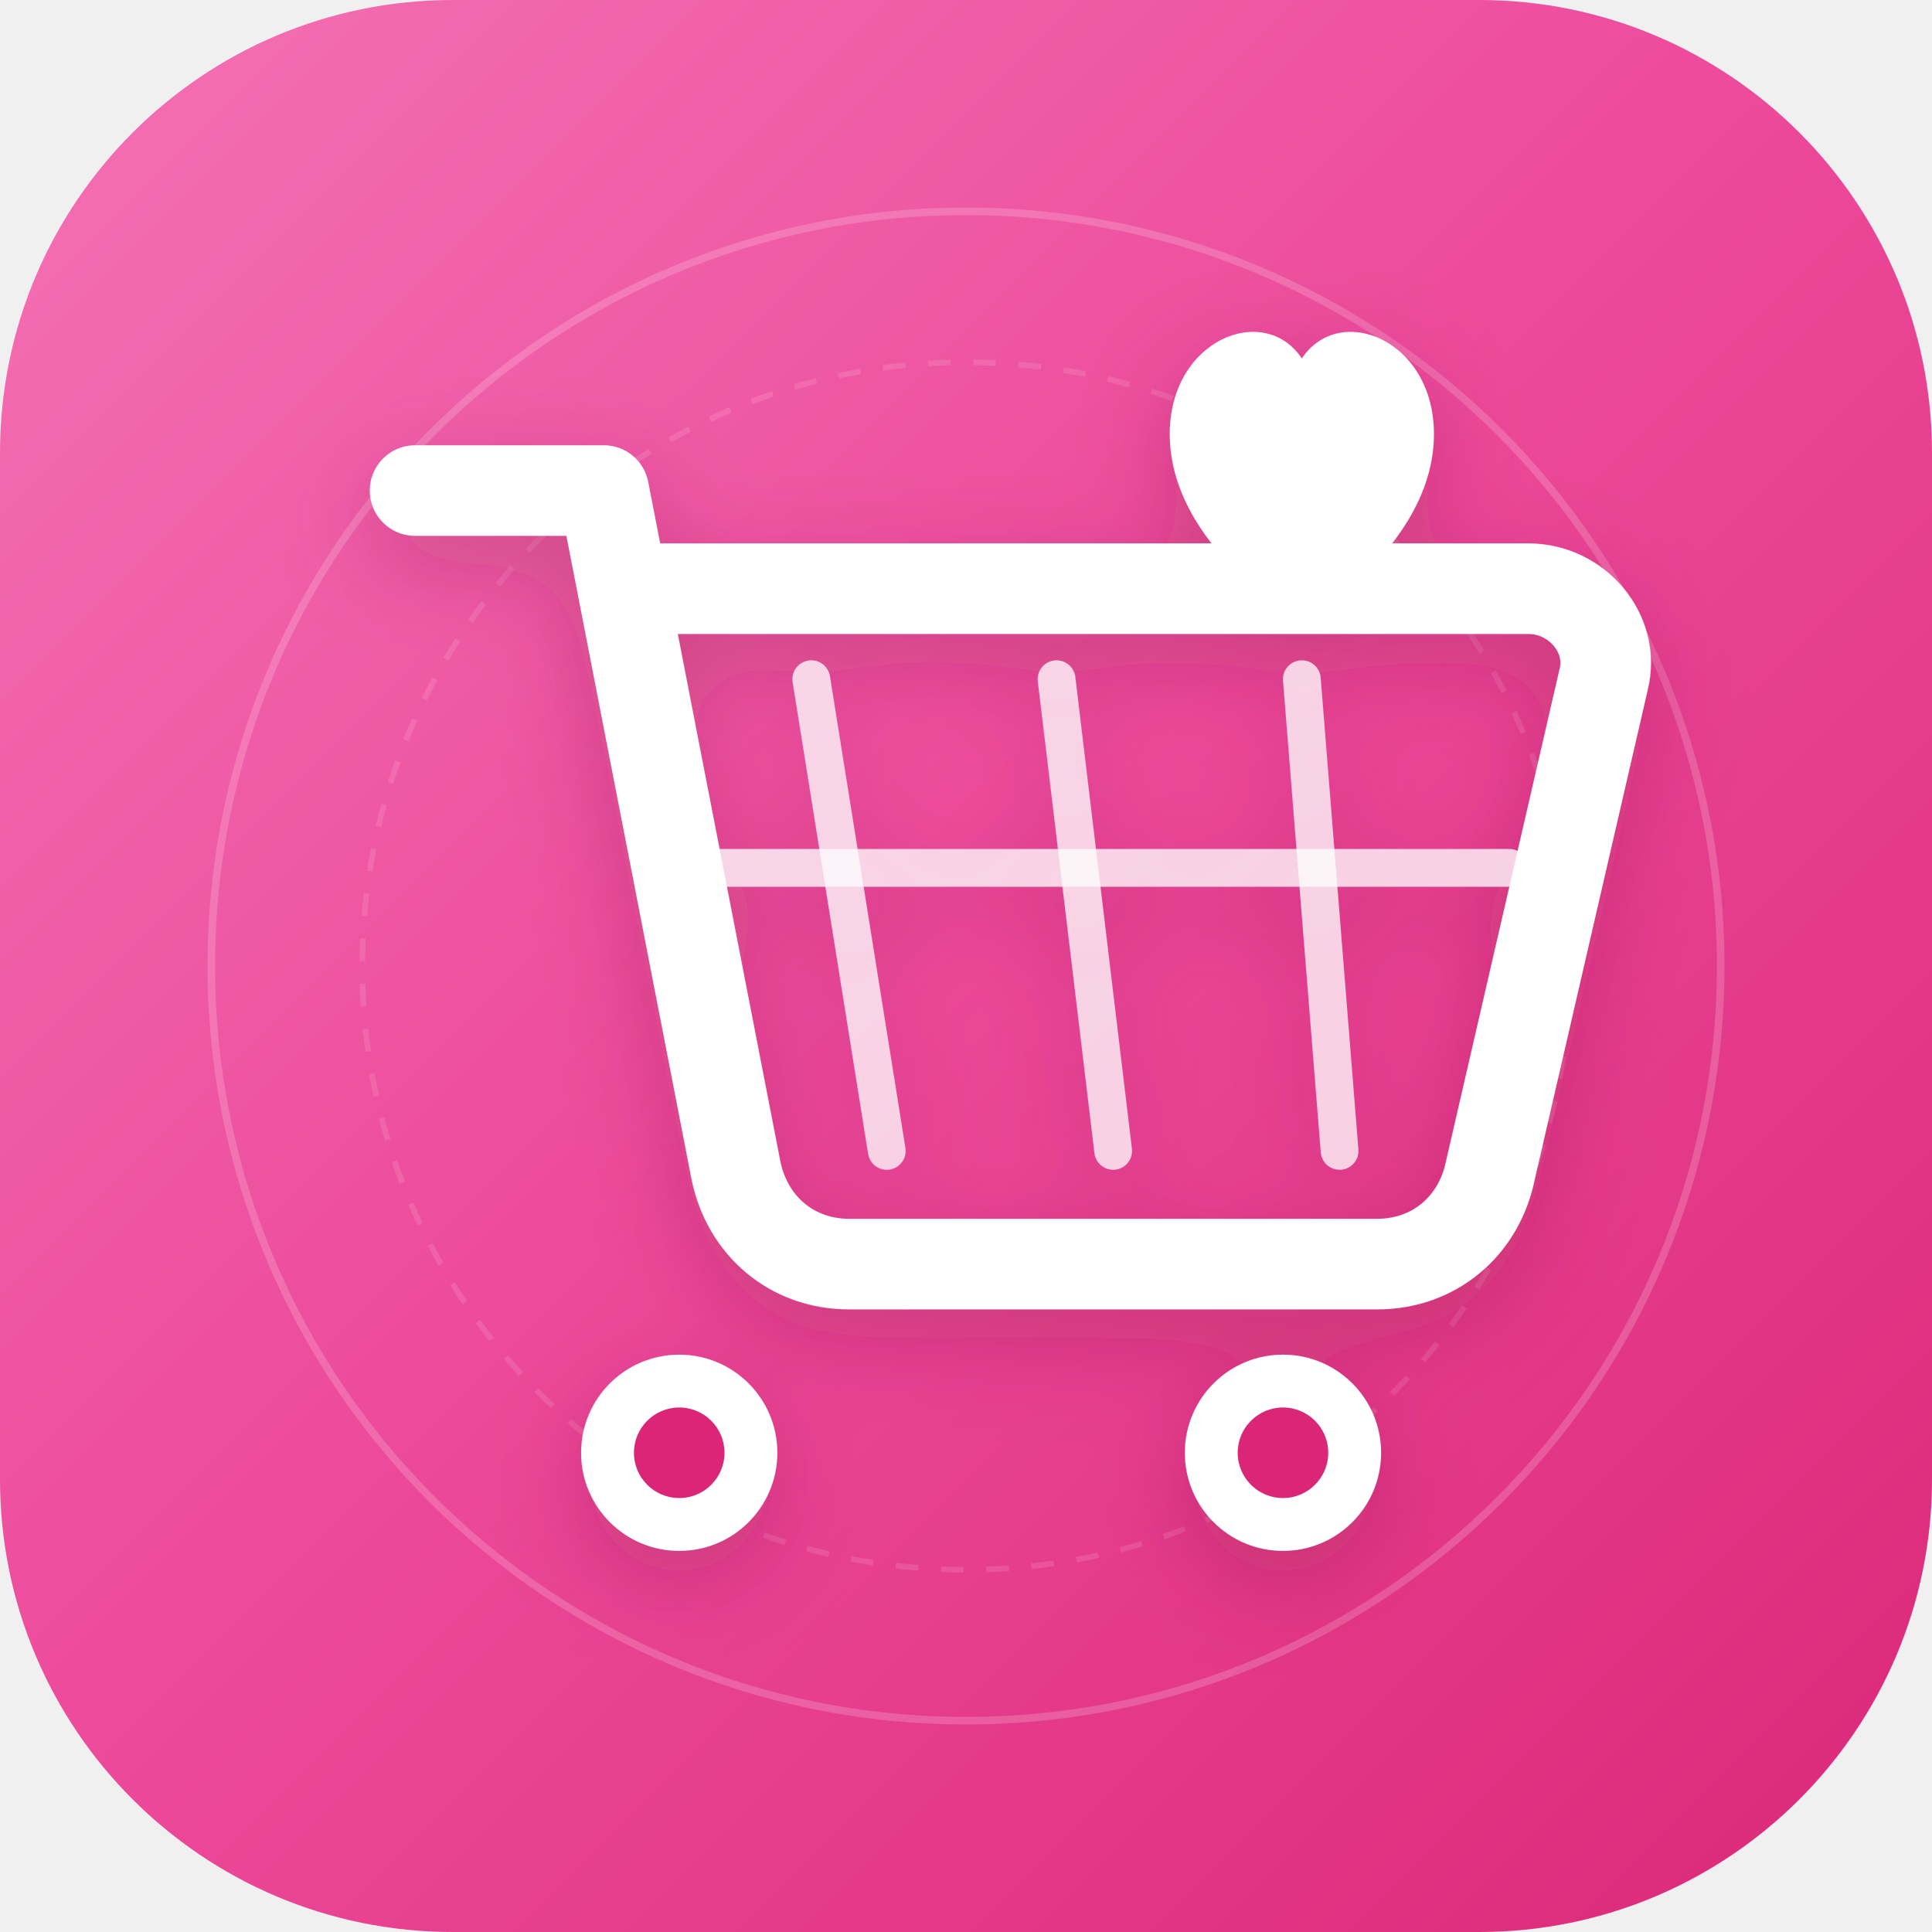
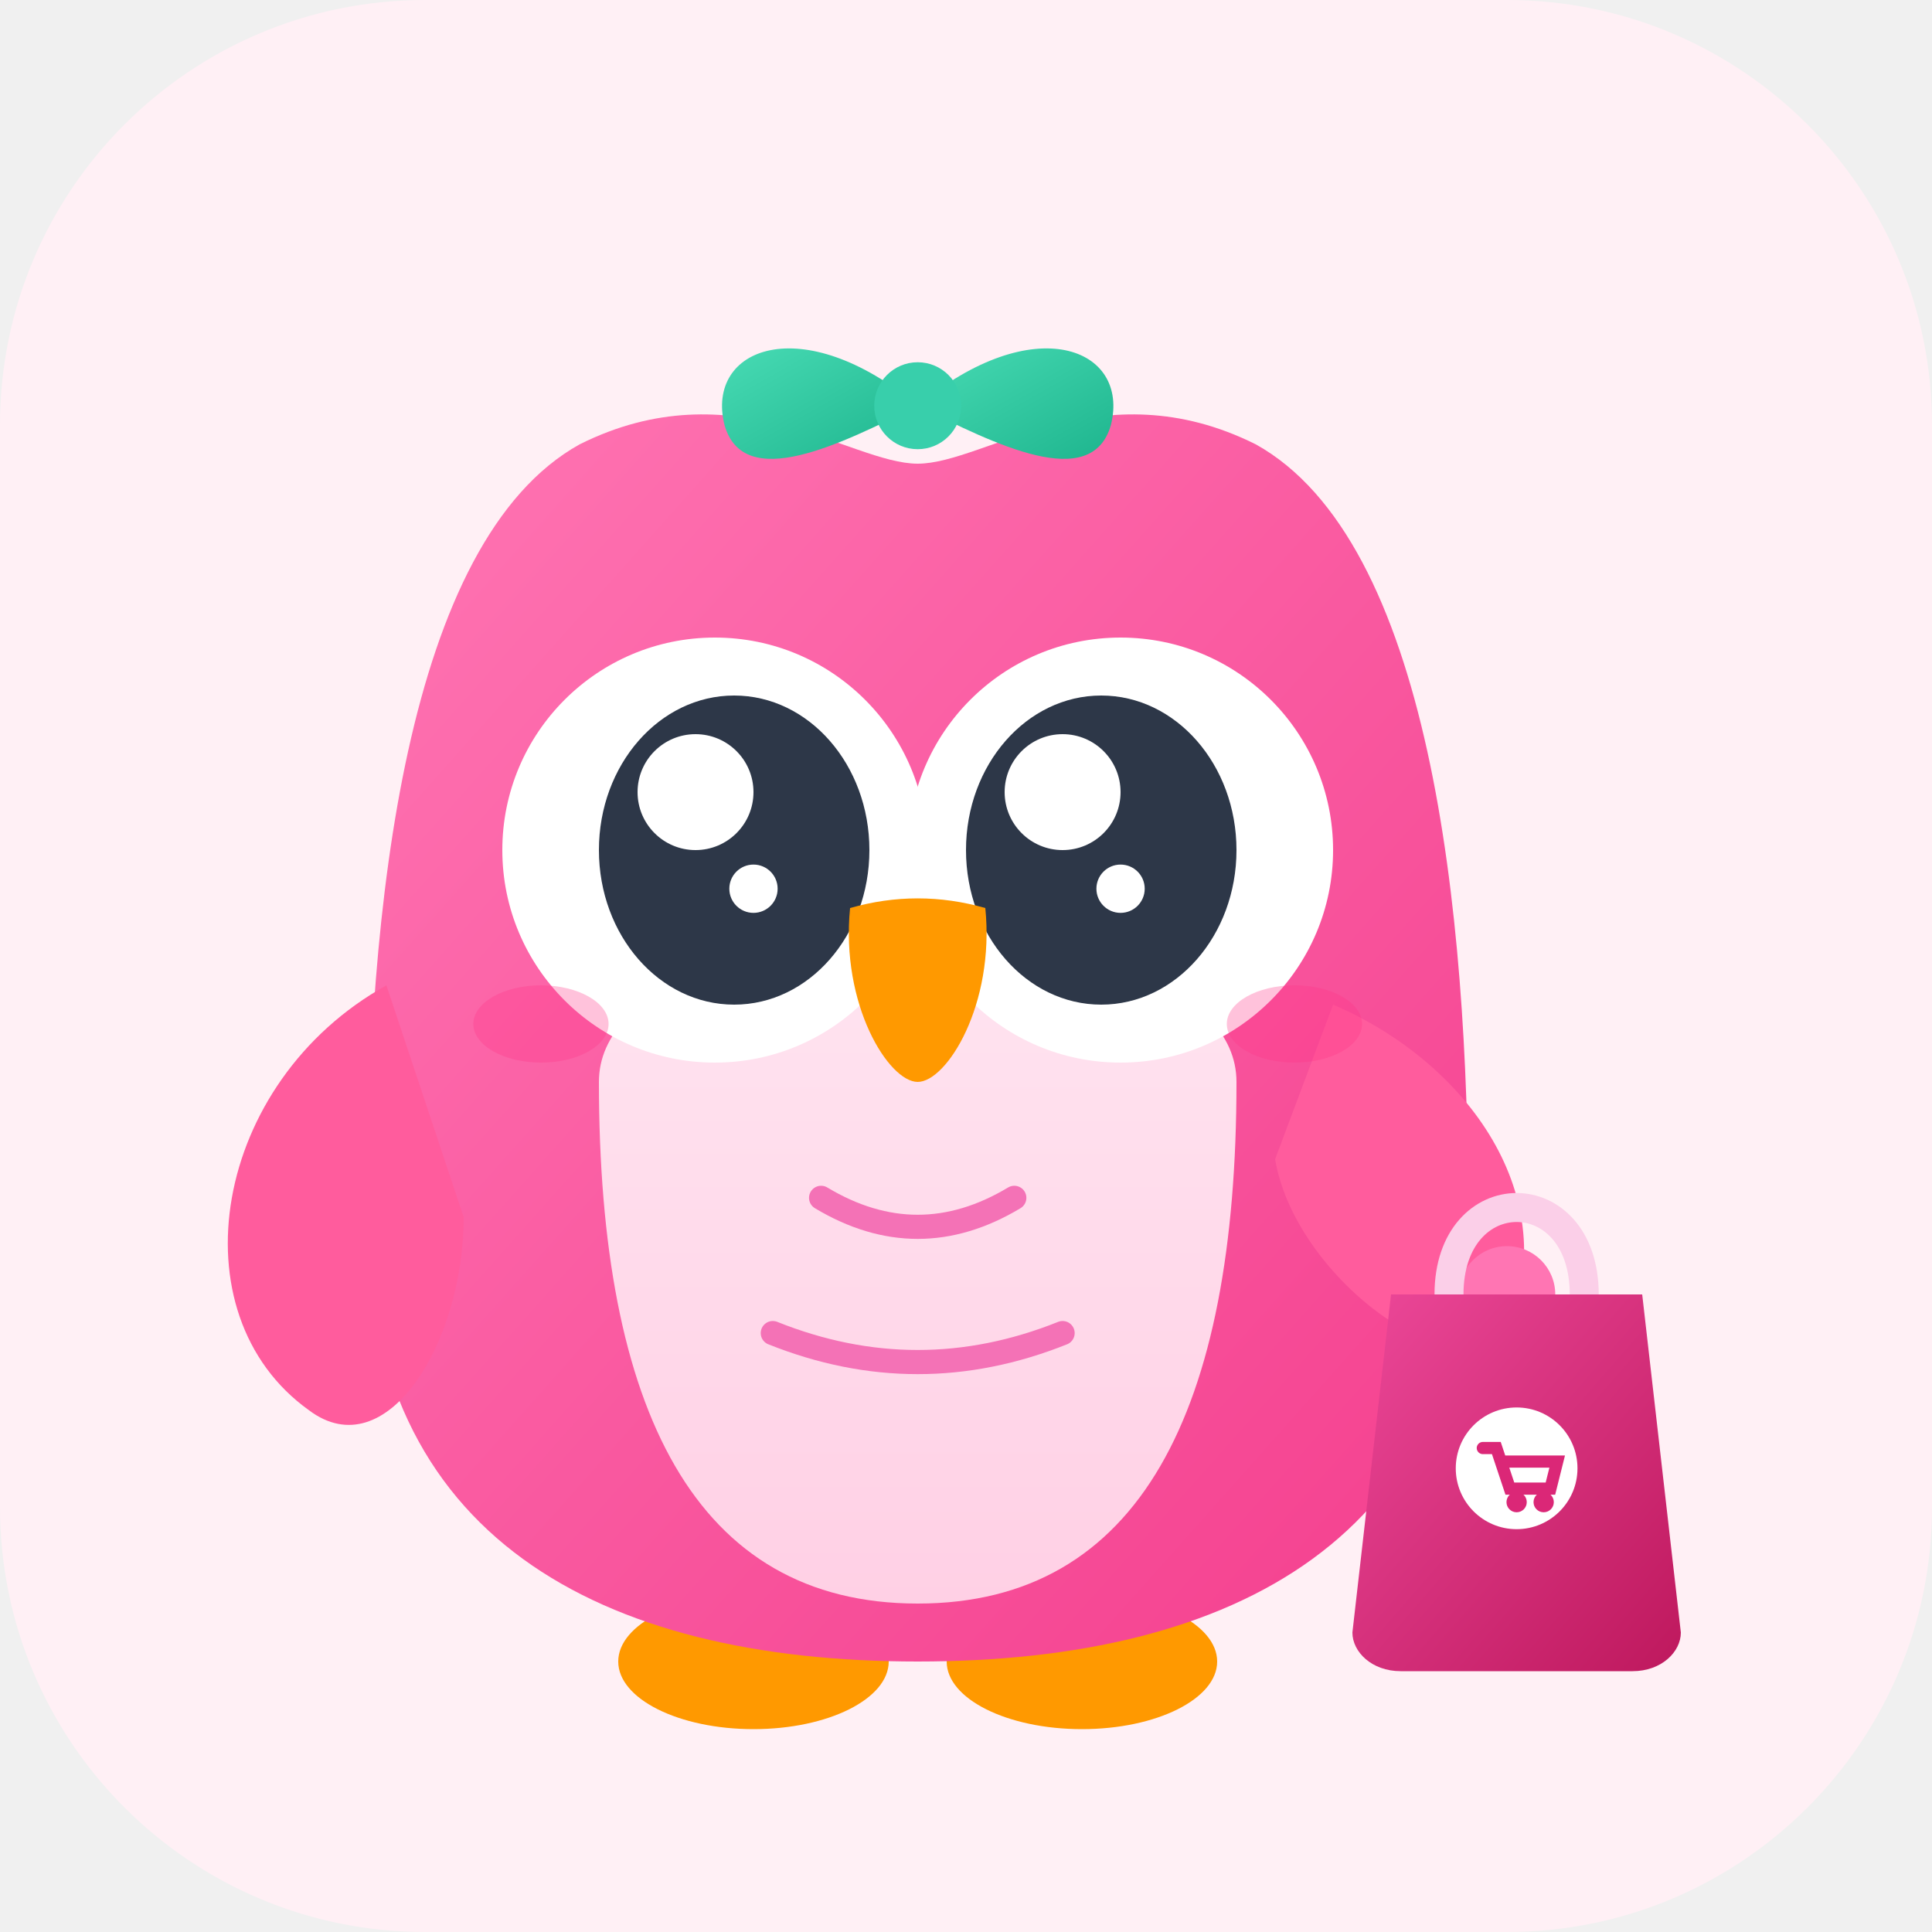
- <svg xmlns="http://www.w3.org/2000/svg" viewBox="0 0 512 512" width="512" height="512">
+ <svg xmlns="http://www.w3.org/2000/svg" viewBox="0 0 200 200" width="100%" height="100%">
  <defs>
-     <linearGradient id="bgGrad" x1="0%" y1="0%" x2="100%" y2="100%">
-       <stop offset="0%" stop-color="#f472b6" />
-       <stop offset="50%" stop-color="#ec4899" />
-       <stop offset="100%" stop-color="#db2777" />
+     <linearGradient id="owlPinkGrad" x1="0%" y1="0%" x2="100%" y2="100%">
+       <stop offset="0%" stop-color="#ff75b3" />
+       <stop offset="100%" stop-color="#f43f8e" />
    </linearGradient>
-     <filter id="glow" x="-20%" y="-20%" width="140%" height="140%">
-       <feDropShadow dx="0" dy="8" stdDeviation="12" flood-color="#831843" flood-opacity="0.3" />
-     </filter>
+     <linearGradient id="bellyGrad" x1="0%" y1="0%" x2="0%" y2="100%">
+       <stop offset="0%" stop-color="#ffe4f0" />
+       <stop offset="100%" stop-color="#ffd0e5" />
+     </linearGradient>
+     <linearGradient id="bowGrad" x1="0%" y1="0%" x2="100%" y2="100%">
+       <stop offset="0%" stop-color="#48dbb4" />
+       <stop offset="100%" stop-color="#1eb58e" />
+     </linearGradient>
+     <linearGradient id="bagGrad" x1="0%" y1="0%" x2="100%" y2="100%">
+       <stop offset="0%" stop-color="#ec4899" />
+       <stop offset="100%" stop-color="#be185d" />
+     </linearGradient>
  </defs>
-   <rect width="512" height="512" rx="120" fill="url(#bgGrad)" />
-   <circle cx="256" cy="256" r="200" fill="none" stroke="rgba(255,255,255,0.18)" stroke-width="2" />
-   <circle cx="256" cy="256" r="160" fill="none" stroke="rgba(255,255,255,0.12)" stroke-width="1.5" stroke-dasharray="6 6" />
-   <g filter="url(#glow)">
-     <circle cx="180" cy="385" r="26" fill="#ffffff" />
-     <circle cx="180" cy="385" r="12" fill="#db2777" />
-     <circle cx="340" cy="385" r="26" fill="#ffffff" />
-     <circle cx="340" cy="385" r="12" fill="#db2777" />
-     <path d="M110 130 H160 L195 310 C198 325 210 335 225 335 H365 C380 335 392 325 395 310 L425 180 C428 168 418 156 405 156 H170" fill="none" stroke="#ffffff" stroke-width="24" stroke-linecap="round" stroke-linejoin="round" />
-     <line x1="215" y1="180" x2="235" y2="305" stroke="rgba(255,255,255,0.75)" stroke-width="10" stroke-linecap="round" />
-     <line x1="280" y1="180" x2="295" y2="305" stroke="rgba(255,255,255,0.75)" stroke-width="10" stroke-linecap="round" />
-     <line x1="345" y1="180" x2="355" y2="305" stroke="rgba(255,255,255,0.75)" stroke-width="10" stroke-linecap="round" />
-     <line x1="180" y1="230" x2="400" y2="230" stroke="rgba(255,255,255,0.75)" stroke-width="10" stroke-linecap="round" />
-     <path d="M310 115 C310 90 335 80 345 95 C355 80 380 90 380 115 C380 145 345 165 345 165 C345 165 310 145 310 115 Z" fill="#ffffff" />
+   <rect width="200" height="200" rx="44" fill="#fff0f5" />
+   <ellipse cx="78" cy="172" rx="14" ry="7" fill="#ff9900" />
+   <ellipse cx="112" cy="172" rx="14" ry="7" fill="#ff9900" />
+   <path d="M 60 46 C 42 56, 38 94, 38 126 C 38 159, 62 172, 95 172 C 128 172, 152 159, 152 126 C 152 94, 148 56, 130 46 C 114 38, 102 48, 95 48 C 88 48, 76 38, 60 46 Z" fill="url(#owlPinkGrad)" />
+   <path d="M 40 102 C 22 112, 18 136, 32 146 C 40 152, 48 139, 48 126 Z" fill="#ff5c9d" />
+   <path d="M 62 112 C 62 92, 128 92, 128 112 C 128 146, 118 166, 95 166 C 72 166, 62 146, 62 112 Z" fill="url(#bellyGrad)" />
+   <path d="M 85 124 Q 95 130 105 124" stroke="#f472b6" stroke-width="2.5" fill="none" stroke-linecap="round" />
+   <path d="M 80 138 Q 95 144 110 138" stroke="#f472b6" stroke-width="2.5" fill="none" stroke-linecap="round" />
+   <circle cx="74" cy="88" r="22" fill="#ffffff" />
+   <circle cx="116" cy="88" r="22" fill="#ffffff" />
+   <ellipse cx="76" cy="88" rx="14" ry="16" fill="#2d3748" />
+   <ellipse cx="114" cy="88" rx="14" ry="16" fill="#2d3748" />
+   <circle cx="72" cy="82" r="6" fill="#ffffff" />
+   <circle cx="78" cy="92" r="2.5" fill="#ffffff" />
+   <circle cx="110" cy="82" r="6" fill="#ffffff" />
+   <circle cx="116" cy="92" r="2.5" fill="#ffffff" />
+   <path d="M 88 94 Q 95 92 102 94 C 103 104, 98 112, 95 112 C 92 112, 87 104, 88 94 Z" fill="#ff9900" />
+   <g transform="translate(95, 42)">
+     <path d="M 0 0 C -12 -10, -22 -6, -20 2 C -18 9, -8 4, 0 0 Z" fill="url(#bowGrad)" />
+     <path d="M 0 0 C 12 -10, 22 -6, 20 2 C 18 9, 8 4, 0 0 Z" fill="url(#bowGrad)" />
+     <circle cx="0" cy="0" r="4.5" fill="#38cfab" />
  </g>
+   <g transform="translate(138, 104)">
+     <path d="M 0 0 C 14 6, 24 20, 18 34 C 12 40, -4 28, -6 16 Z" fill="#ff5c9d" />
+     <circle cx="18" cy="30" r="5" fill="#ff75b3" />
+     <path d="M 12 30 C 12 18, 26 18, 26 30" fill="none" stroke="#fbcfe8" stroke-width="3" stroke-linecap="round" />
+     <path d="M 6 30 L 32 30 L 36 65 C 36 67, 34 69, 31 69 L 7 69 C 4 69, 2 67, 2 65 Z" fill="url(#bagGrad)" />
+     <g transform="translate(19, 48) scale(0.7)">
+       <circle cx="0" cy="0" r="9" fill="#ffffff" />
+       <path d="M -5 -3 L -3 -3 L -1 3 L 5 3 L 6 -1 L -2 -1" fill="none" stroke="#db2777" stroke-width="1.8" stroke-linecap="round" />
+       <circle cx="0" cy="5" r="1.5" fill="#db2777" />
+       <circle cx="4" cy="5" r="1.5" fill="#db2777" />
+     </g>
+   </g>
+   <ellipse cx="56" cy="106" rx="7" ry="4" fill="#ff3385" opacity="0.3" />
+   <ellipse cx="134" cy="106" rx="7" ry="4" fill="#ff3385" opacity="0.3" />
</svg>
